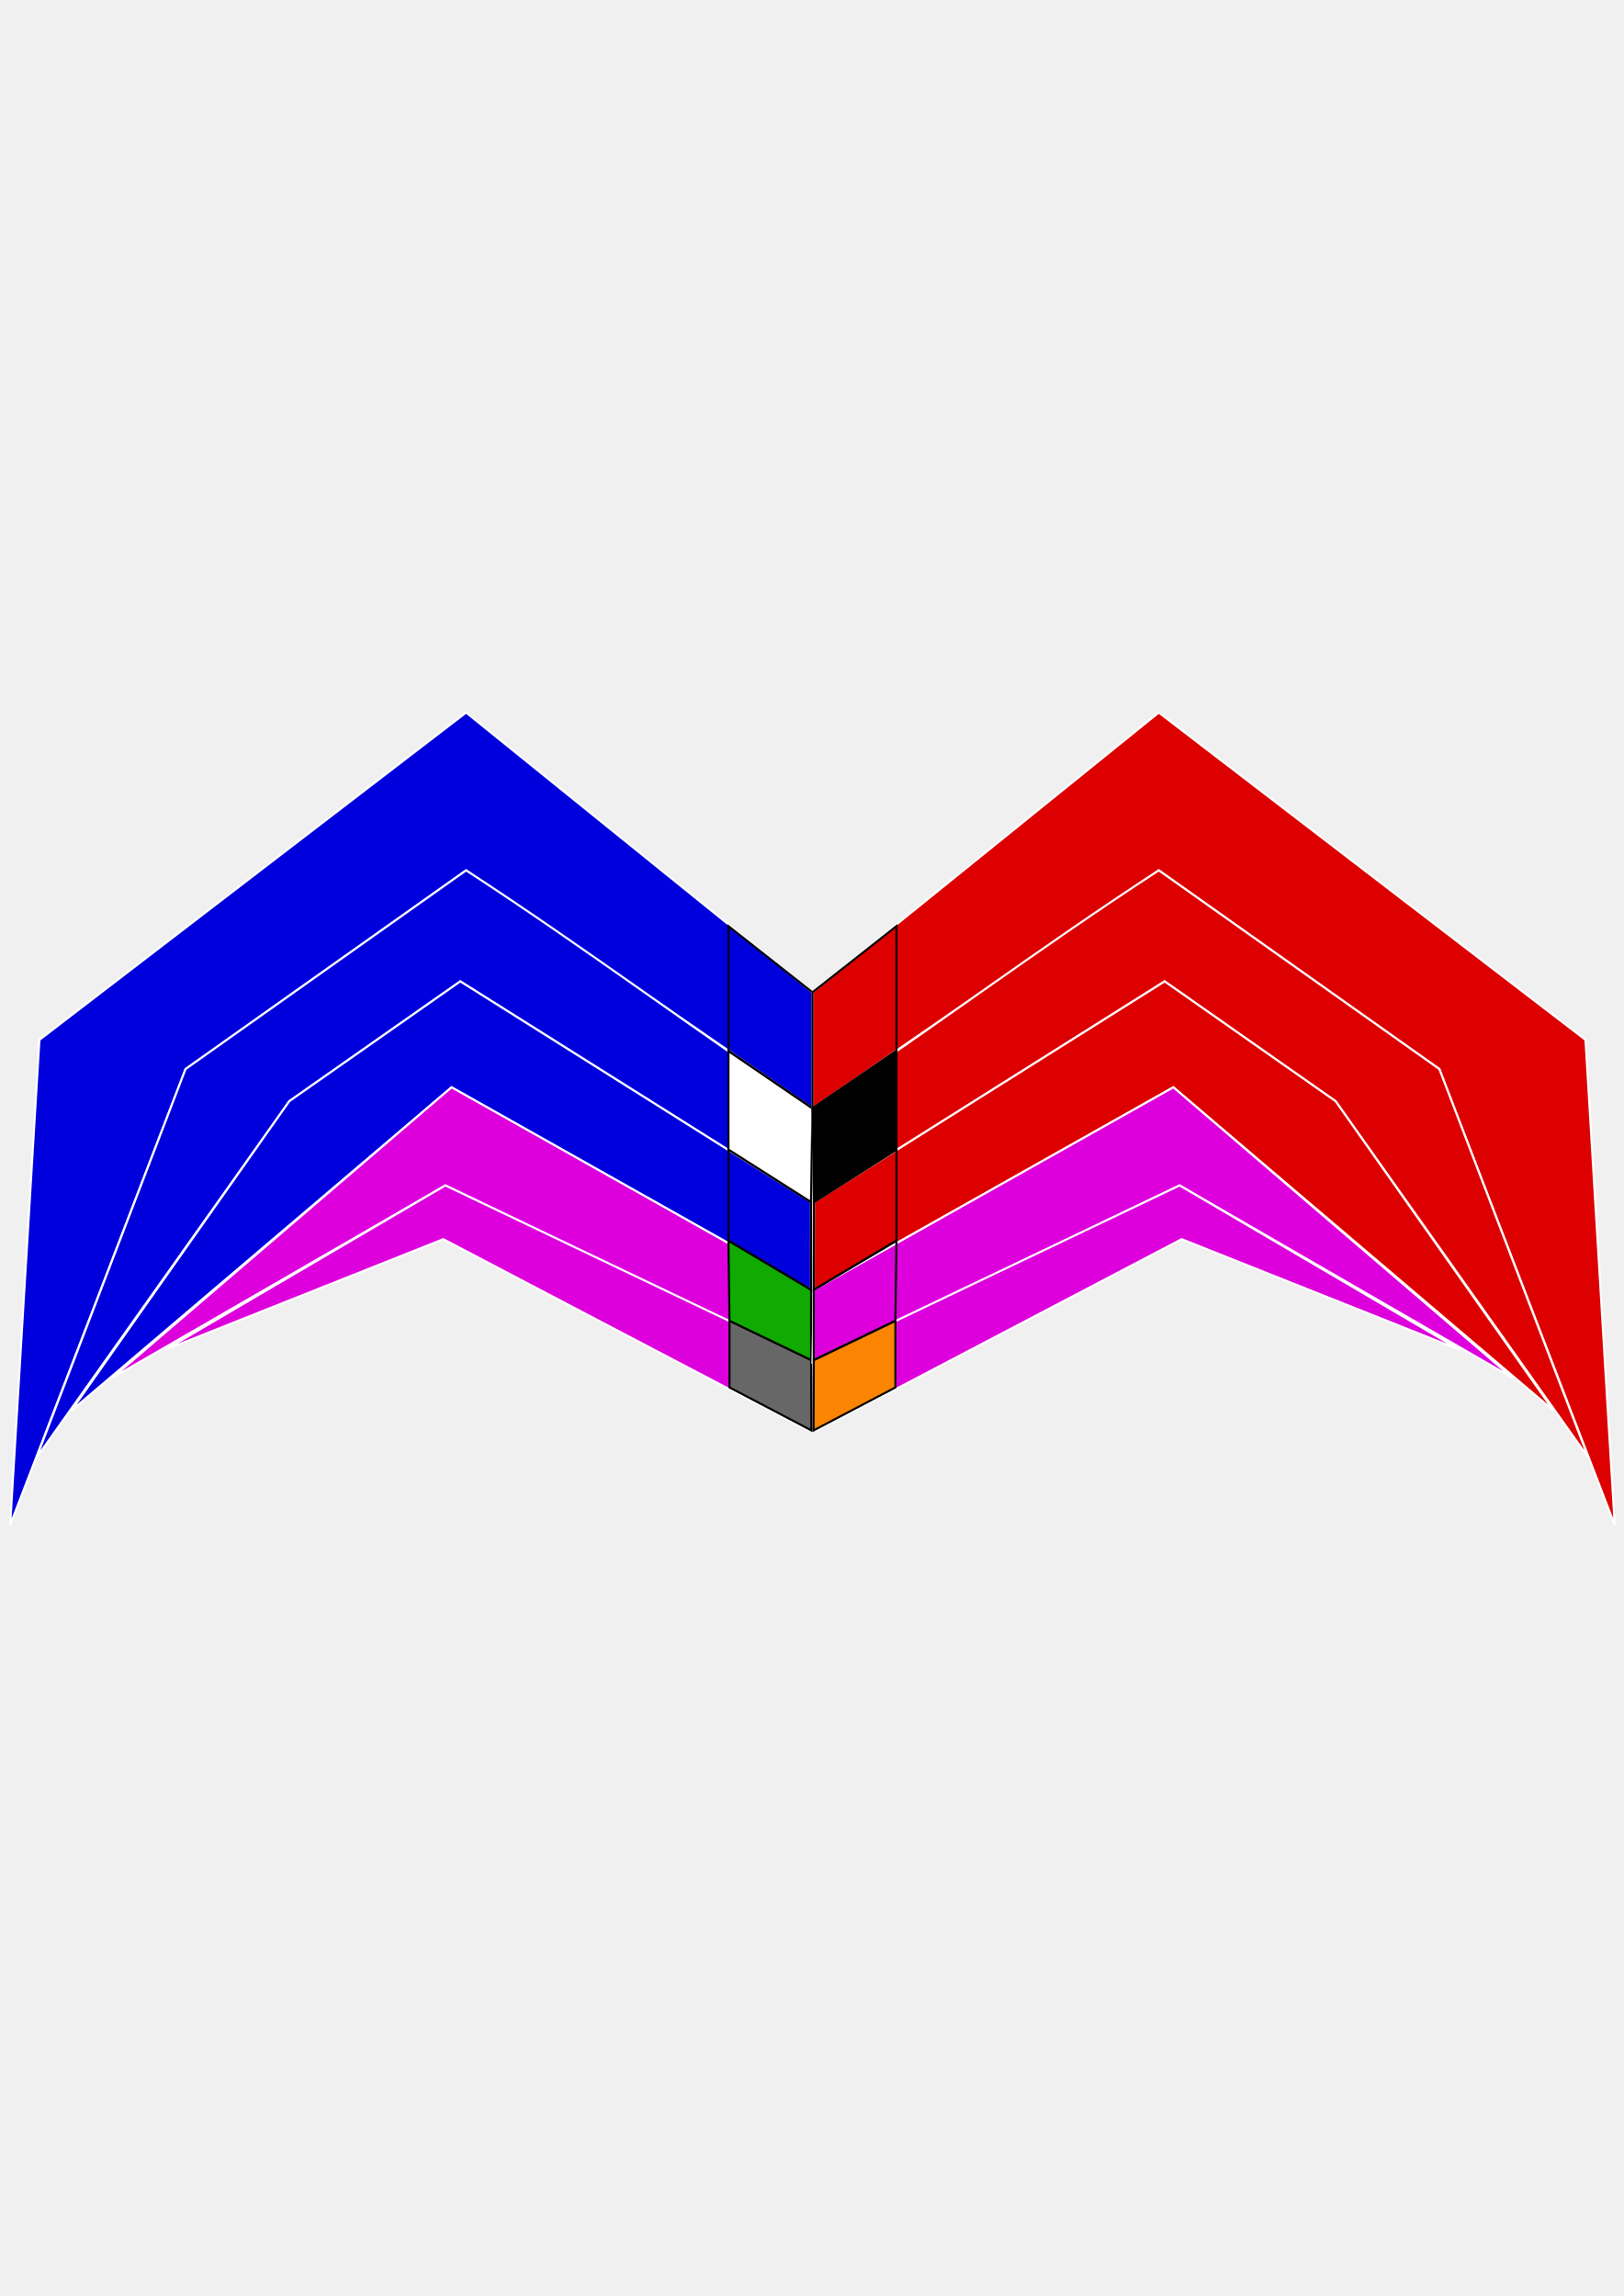
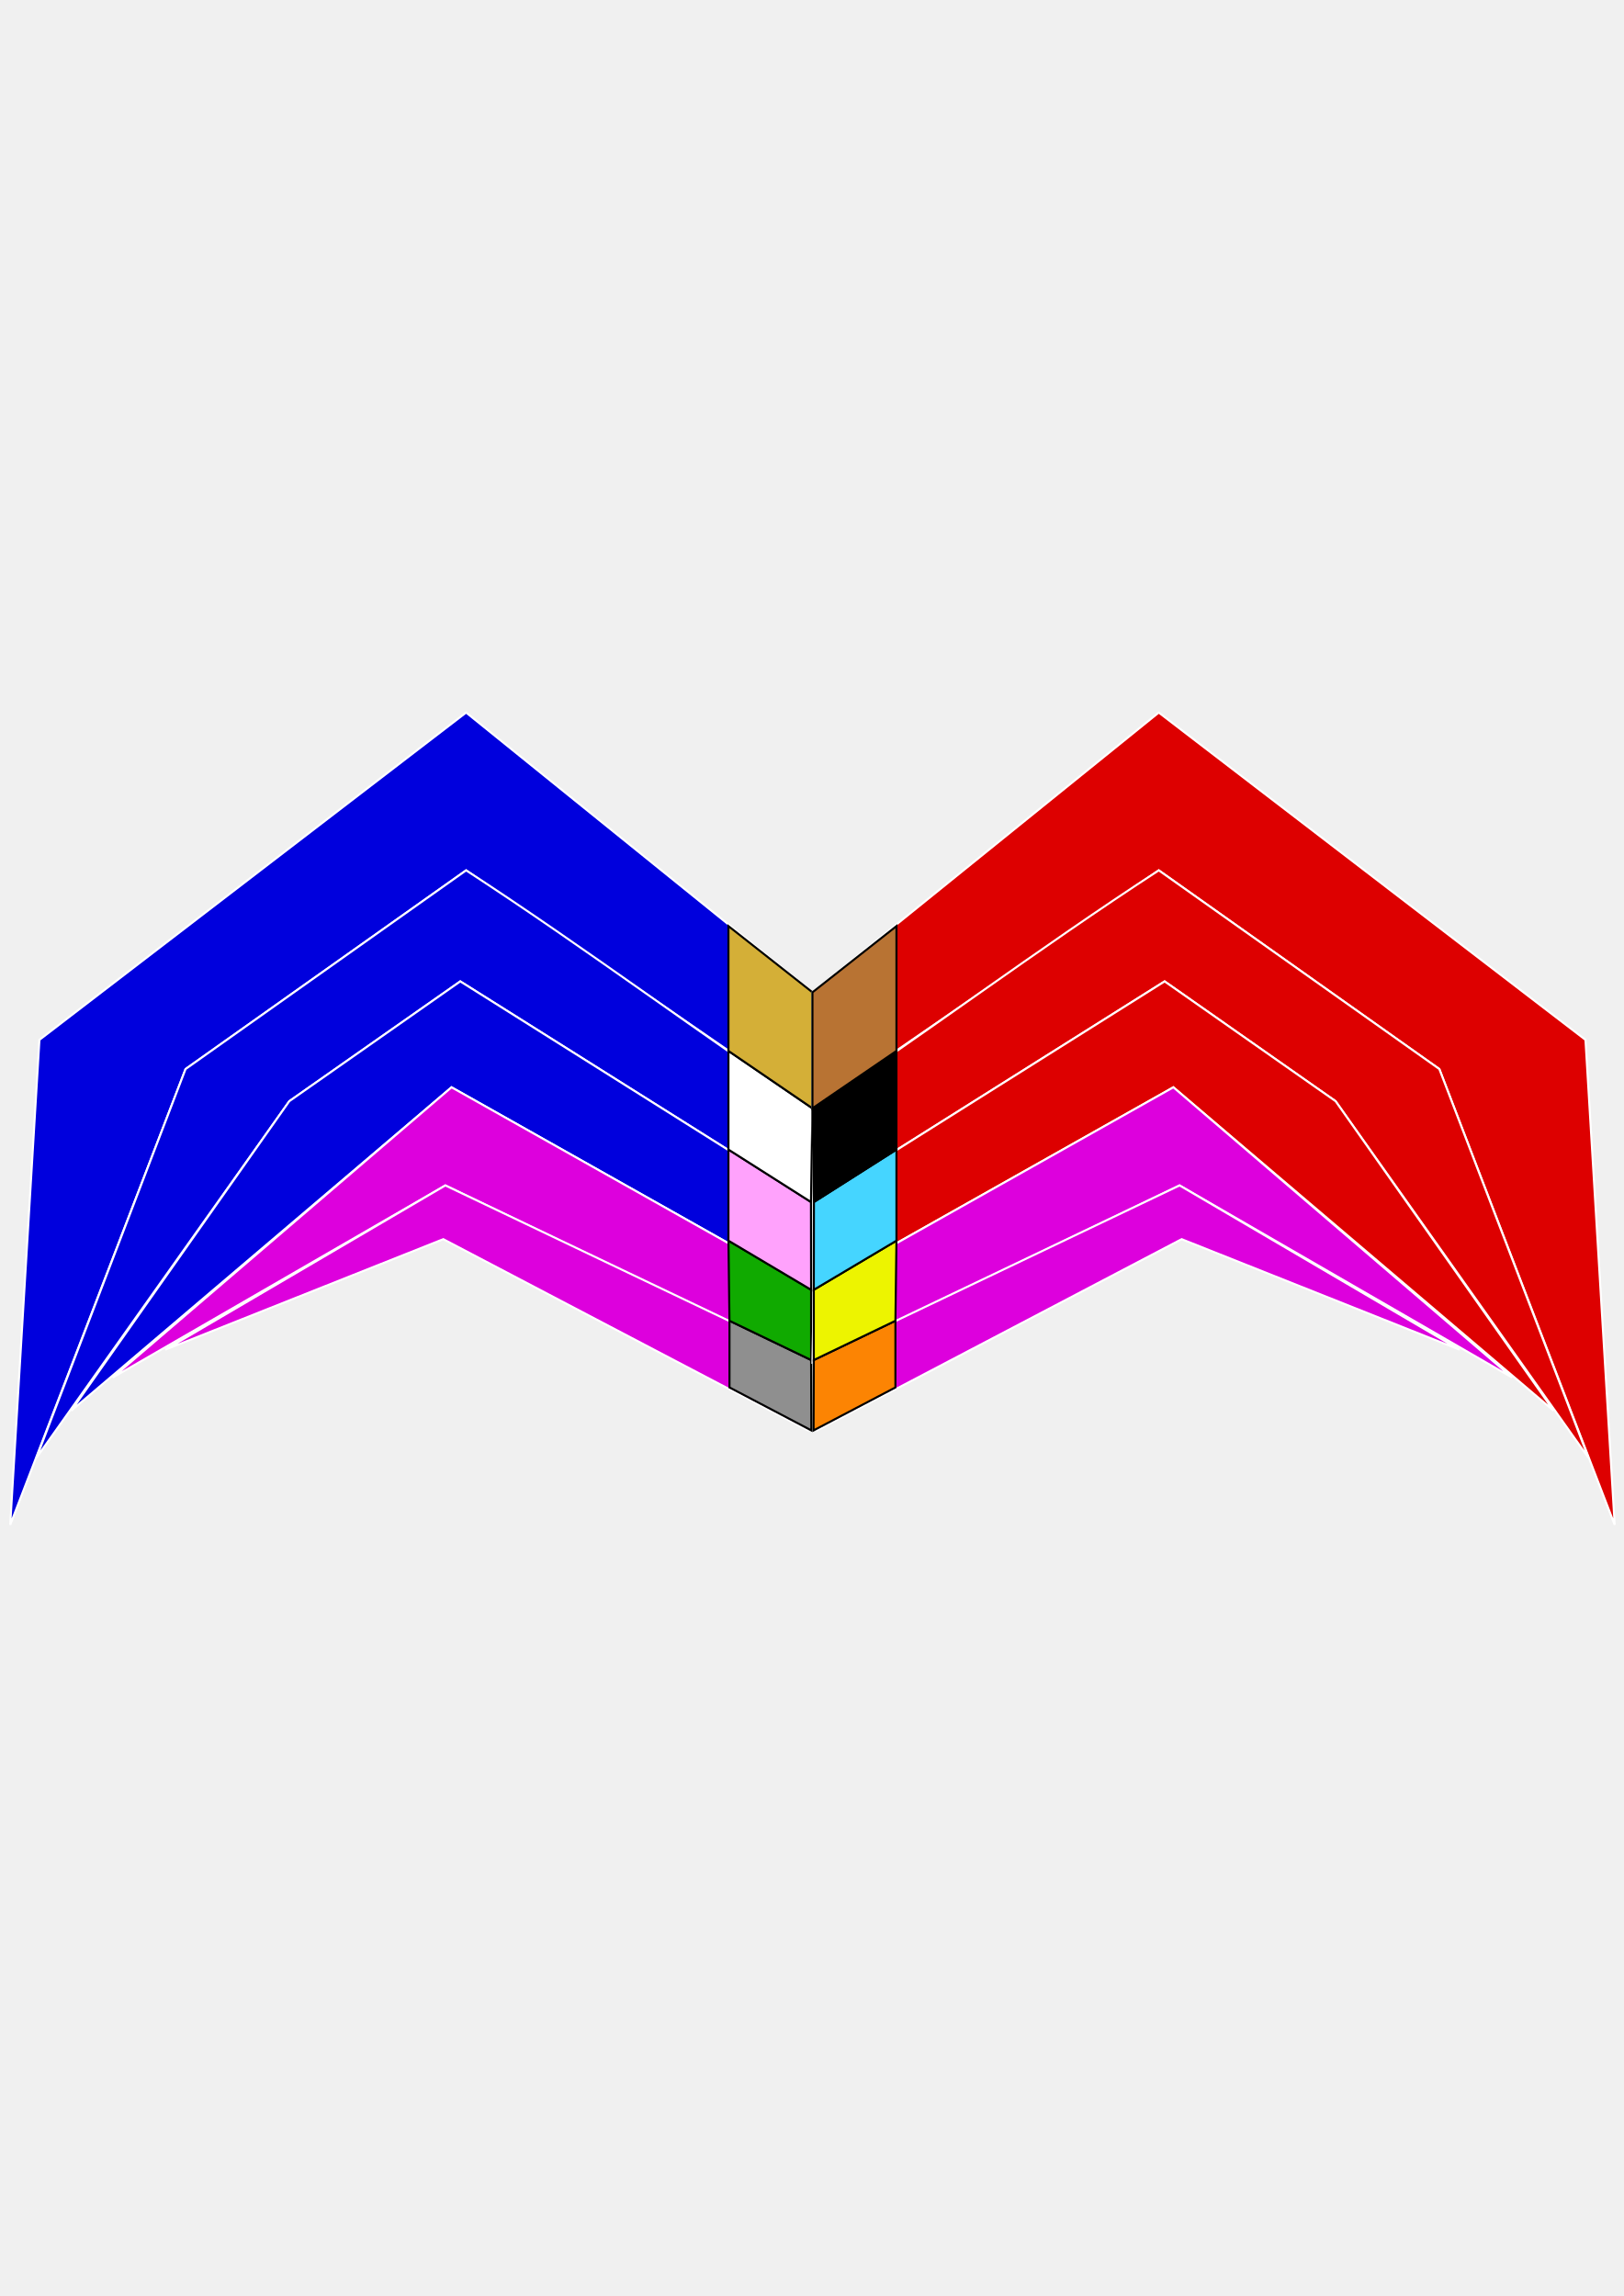
<svg xmlns="http://www.w3.org/2000/svg" width="210mm" height="297mm" viewBox="0 0 210 297" version="1.1" id="svg8">
  <defs id="defs2" />
  <g id="layer1">
    <path style="fill:#0000dd;fill-opacity:1;stroke:#ffffff;stroke-width:0.265px;stroke-linecap:butt;stroke-linejoin:miter;stroke-opacity:1" d="M 105.077,128.36 60.285,92.175 5.1,134.508 1.321,197.252 23.999,138.288 60.285,112.586 105.077,143.367 Z" id="path3713" />
    <path style="fill:#0000dd;fill-opacity:1;stroke:#ffffff;stroke-width:0.265px;stroke-linecap:butt;stroke-linejoin:miter;stroke-opacity:1" d="M 105.077,143.367 C 91.792,134.646 75.812,122.675 60.285,112.586 l -36.286,25.702 -19.277,50.271 32.695,-46.113 22.112,-15.497 45.357,28.537 z" id="path3715" />
    <path style="fill:#0000dd;fill-opacity:1;stroke:#ffffff;stroke-width:0.265px;stroke-linecap:butt;stroke-linejoin:miter;stroke-opacity:1" d="m 104.886,155.486 0.017,11.354 L 58.398,140.647 9.221,182.475 37.417,142.446 59.529,126.949 Z" id="path3717" />
    <path style="fill:#dd00dd;fill-opacity:1;stroke:#ffffff;stroke-width:0.265px;stroke-linecap:butt;stroke-linejoin:miter;stroke-opacity:1" d="m 104.903,166.84 0.174,9.388 -47.481,-22.885 -43.03,24.856 43.832,-37.551 z" id="path3719" />
    <path style="fill:#dd00dd;fill-opacity:1;stroke:#ffffff;stroke-width:0.265px;stroke-linecap:butt;stroke-linejoin:miter;stroke-opacity:1" d="m 104.903,175.927 -0.435,9.087 -47.139,-24.722 -35.948,14.299 36.215,-21.248 z" id="path3721" />
-     <path style="fill:#676767;fill-opacity:1;stroke:#000000;stroke-width:0.265px;stroke-linecap:butt;stroke-linejoin:miter;stroke-opacity:1" d="m 104.936,185.031 -0.032,-9.104 -10.557,-5.078 6.96e-4,8.624 z" id="path4687" />
+     <path style="fill:#8f8f8f;fill-opacity:1;stroke:#000000;stroke-width:0.265px;stroke-linecap:butt;stroke-linejoin:miter;stroke-opacity:1" d="m 104.936,185.031 -0.032,-9.104 -10.557,-5.078 6.96e-4,8.624 z" id="path4687" />
    <path style="fill:#10aa00;stroke:#000000;stroke-width:0.265px;stroke-linecap:butt;stroke-linejoin:miter;stroke-opacity:1;fill-opacity:1" d="m 104.903,175.927 -10.557,-5.078 -0.134,-10.361 10.691,6.352 z" id="path4689" />
-     <path style="fill:none;stroke:#000000;stroke-width:0.265px;stroke-linecap:butt;stroke-linejoin:miter;stroke-opacity:1" d="m 104.903,166.84 -0.017,-11.354 -10.674,-6.783 v 11.784 z" id="path4691" />
+     <path style="fill:#ffa2fc;stroke:#000000;stroke-width:0.265px;stroke-linecap:butt;stroke-linejoin:miter;stroke-opacity:1;fill-opacity:1" d="m 104.903,166.84 -0.017,-11.354 -10.674,-6.783 v 11.784 z" id="path4691" />
    <path style="fill:#ffffff;stroke:#000000;stroke-width:0.265px;stroke-linecap:butt;stroke-linejoin:miter;stroke-opacity:1" d="M 105.077,143.367 94.213,135.944 v 12.759 l 10.674,6.783 z" id="path4693" />
-     <path style="fill:none;stroke:#000000;stroke-width:0.265px;stroke-linecap:butt;stroke-linejoin:miter;stroke-opacity:1" d="m 105.077,128.36 v 15.006 L 94.213,135.944 v -16.145 z" id="path4699" />
+     <path style="fill:#d4af37;stroke:#000000;stroke-width:0.265px;stroke-linecap:butt;stroke-linejoin:miter;stroke-opacity:1;fill-opacity:1" d="m 105.077,128.36 v 15.006 L 94.213,135.944 v -16.145 z" id="path4699" />
    <path style="fill:#dd0000;fill-opacity:1;stroke:#ffffff;stroke-width:0.265px;stroke-linecap:butt;stroke-linejoin:miter;stroke-opacity:1" d="m 105.077,128.36 44.792,-36.185 55.185,42.333 3.78,62.744 -22.679,-58.964 -36.286,-25.702 -44.792,30.781 z" id="path3713-2" />
    <path style="fill:#dd0000;fill-opacity:1;stroke:#ffffff;stroke-width:0.265px;stroke-linecap:butt;stroke-linejoin:miter;stroke-opacity:1" d="m 105.077,143.367 c 13.286,-8.72 29.265,-20.692 44.792,-30.781 l 36.286,25.702 19.277,50.271 -32.695,-46.113 -22.112,-15.497 -45.357,28.537 z" id="path3715-3" />
    <path style="fill:#dd0000;fill-opacity:1;stroke:#ffffff;stroke-width:0.265px;stroke-linecap:butt;stroke-linejoin:miter;stroke-opacity:1" d="m 105.269,155.486 -0.017,11.354 46.505,-26.192 49.178,41.828 -28.197,-40.029 -22.112,-15.497 z" id="path3717-7" />
    <path style="fill:#dd00dd;fill-opacity:1;stroke:#ffffff;stroke-width:0.265px;stroke-linecap:butt;stroke-linejoin:miter;stroke-opacity:1" d="m 105.251,166.84 -0.174,9.388 47.481,-22.885 43.03,24.856 -43.832,-37.551 z" id="path3719-5" />
    <path style="fill:#dd00dd;fill-opacity:1;stroke:#ffffff;stroke-width:0.265px;stroke-linecap:butt;stroke-linejoin:miter;stroke-opacity:1" d="m 105.251,175.927 0.435,9.087 47.139,-24.722 35.948,14.299 -36.215,-21.248 z" id="path3721-9" />
    <path style="fill:#fc8403;fill-opacity:1;stroke:#000000;stroke-width:0.265px;stroke-linecap:butt;stroke-linejoin:miter;stroke-opacity:1" d="m 105.219,185.031 0.032,-9.104 10.557,-5.078 -7e-4,8.624 z" id="path4687-2" />
-     <path style="fill:none;stroke:#000000;stroke-width:0.265px;stroke-linecap:butt;stroke-linejoin:miter;stroke-opacity:1" d="m 105.251,175.927 10.557,-5.078 0.134,-10.361 -10.691,6.352 z" id="path4689-2" />
-     <path style="fill:none;stroke:#000000;stroke-width:0.265px;stroke-linecap:butt;stroke-linejoin:miter;stroke-opacity:1" d="m 105.251,166.84 0.017,-11.354 10.674,-6.783 v 11.784 z" id="path4691-8" />
+     <path style="fill:#edf400;stroke:#000000;stroke-width:0.265px;stroke-linecap:butt;stroke-linejoin:miter;stroke-opacity:1;fill-opacity:1" d="m 105.251,175.927 10.557,-5.078 0.134,-10.361 -10.691,6.352 z" id="path4689-2" />
+     <path style="fill:#45d5ff;stroke:#000000;stroke-width:0.265px;stroke-linecap:butt;stroke-linejoin:miter;stroke-opacity:1;fill-opacity:1" d="m 105.251,166.84 0.017,-11.354 10.674,-6.783 v 11.784 z" id="path4691-8" />
    <path style="fill:#000000;stroke:#000000;stroke-width:0.265px;stroke-linecap:butt;stroke-linejoin:miter;stroke-opacity:1" d="m 105.077,143.367 10.865,-7.422 v 12.759 l -10.674,6.783 z" id="path4693-9" />
-     <path style="fill:none;stroke:#000000;stroke-width:0.265px;stroke-linecap:butt;stroke-linejoin:miter;stroke-opacity:1" d="m 105.077,128.36 v 15.006 l 10.865,-7.422 v -16.145 z" id="path4699-7" />
+     <path style="fill:#b87333;stroke:#000000;stroke-width:0.265px;stroke-linecap:butt;stroke-linejoin:miter;stroke-opacity:1;fill-opacity:1" d="m 105.077,128.36 v 15.006 l 10.865,-7.422 v -16.145 z" id="path4699-7" />
  </g>
</svg>
